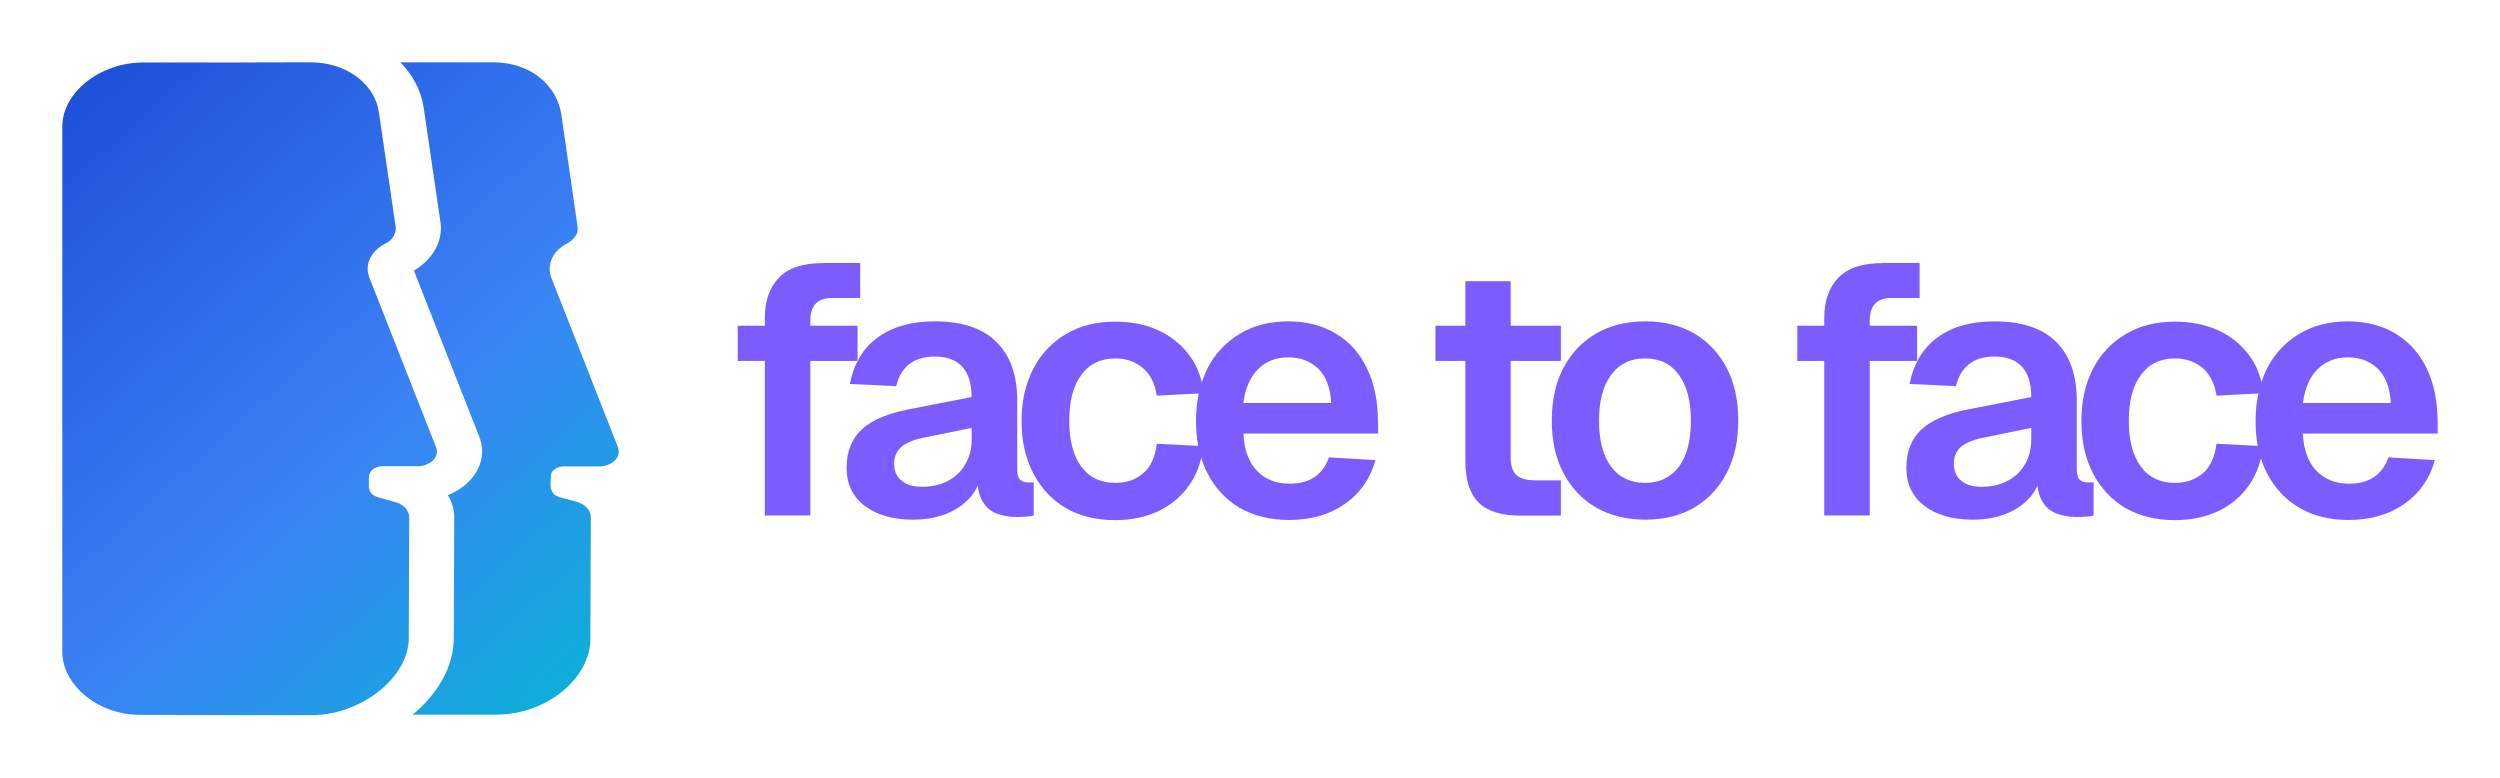
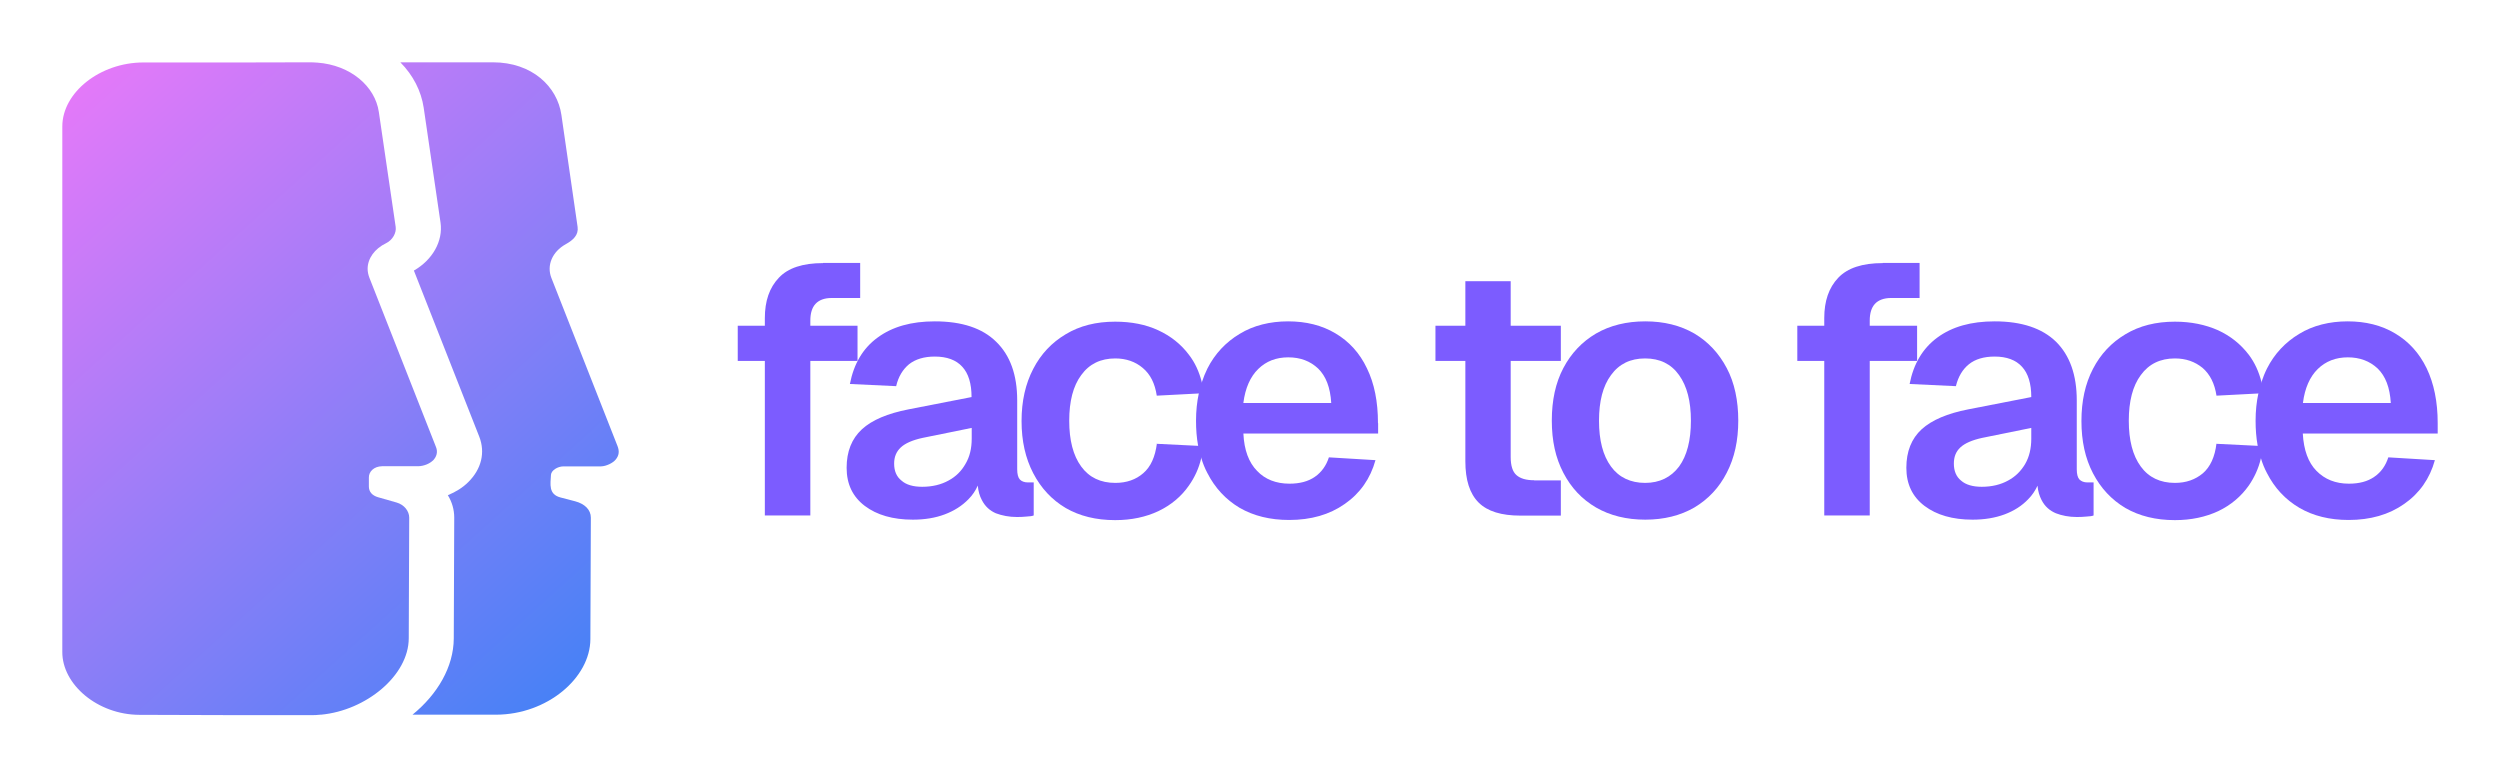
<svg xmlns="http://www.w3.org/2000/svg" id="Calque_1" data-name="Calque 1" viewBox="32.69 57.7 160.49 49.91">
  <defs>
    <linearGradient id="logoGradient" gradientUnits="userSpaceOnUse" x1="37" y1="62" x2="74" y2="103">
-       <stop offset="0%" stop-color="#1d4ed8" />
-       <stop offset="55%" stop-color="#3b82f6" />
-       <stop offset="100%" stop-color="#06b6d4" />
+       <stop offset="0%" stop-color="#e879f9" />
+       <stop offset="100%" stop-color="#3b82f6" />
    </linearGradient>
    <style>
      .cls-1 {
        fill: #7c5cff;
      }
      .cls-2 {
        fill: url(#logoGradient);
      }
    </style>
  </defs>
  <g>
    <path class="cls-1" d="M80.05,78.61v2.26h7.69v-2.26h-7.69ZM85.52,74.59c-1.29,0-2.24.31-2.83.94-.61.64-.9,1.5-.9,2.59v12.67h2.92v-12.51c0-.47.11-.83.33-1.07.22-.24.56-.38,1.04-.38h1.83v-2.25h-2.38Z" />
    <path class="cls-1" d="M98.68,88.67c-.23,0-.41-.07-.52-.19-.11-.12-.17-.34-.17-.66v-4.42c0-1.63-.45-2.89-1.35-3.76-.88-.87-2.19-1.31-3.94-1.31-1.5,0-2.72.34-3.67,1.04-.95.69-1.53,1.69-1.78,2.98l2.97.14c.14-.61.43-1.08.83-1.41.41-.32.96-.49,1.65-.49.78,0,1.37.22,1.76.65.4.43.6,1.08.6,1.95l-4.05.79c-1.33.26-2.34.68-2.99,1.28s-.98,1.42-.98,2.47.39,1.86,1.17,2.45c.77.58,1.8.88,3.08.88.76,0,1.44-.11,2.05-.34s1.11-.55,1.52-.97c.26-.26.46-.56.6-.88.03.36.12.67.26.93.21.41.51.68.9.85.4.15.85.24,1.36.24.21,0,.42-.01.62-.03.21-.01.35-.03.45-.07v-2.12h-.39ZM95.07,85.86c0,.63-.13,1.17-.4,1.62-.25.45-.62.82-1.09,1.07-.47.26-1.04.4-1.69.4-.58,0-1.03-.13-1.33-.4-.32-.25-.47-.62-.47-1.09,0-.43.14-.77.43-1.04.28-.26.75-.47,1.4-.61l3.15-.64v.68Z" />
    <path class="cls-1" d="M106.96,86.16c-.11.87-.4,1.51-.88,1.92-.47.41-1.07.62-1.79.62-.95,0-1.68-.35-2.19-1.05-.52-.71-.77-1.69-.77-2.94s.25-2.23.77-2.93c.52-.72,1.25-1.07,2.19-1.07.69,0,1.29.21,1.76.61.49.41.78.99.9,1.78l2.69-.14.32-.02c-.03-.24-.08-.47-.12-.71-.17-.67-.44-1.26-.83-1.76-.51-.68-1.17-1.2-1.97-1.57s-1.72-.55-2.76-.55c-1.22,0-2.27.26-3.18.81-.89.53-1.59,1.27-2.08,2.22-.5.96-.75,2.07-.75,3.35s.25,2.39.75,3.35c.5.96,1.19,1.7,2.08,2.23.9.52,1.95.78,3.18.78,1.05,0,1.97-.2,2.78-.58.81-.39,1.47-.94,1.96-1.65.36-.51.63-1.09.78-1.73.07-.25.12-.53.15-.81h-.36s-2.65-.13-2.65-.13Z" />
    <path class="cls-1" d="M121.15,84.86c0-1.37-.23-2.54-.71-3.52-.46-.97-1.14-1.72-2.02-2.24-.87-.52-1.89-.77-3.04-.77s-2.23.26-3.12.81c-.88.53-1.58,1.27-2.06,2.22-.14.28-.25.56-.35.86-.08.23-.14.47-.2.73-.12.55-.18,1.14-.18,1.76,0,.56.04,1.08.13,1.58.06.29.12.55.21.82.1.34.23.66.39.96.49.96,1.18,1.7,2.07,2.23.9.52,1.96.78,3.18.78,1.4,0,2.59-.34,3.57-1.03.98-.68,1.64-1.62,1.97-2.81l-2.99-.18c-.17.53-.47.95-.9,1.25s-.98.44-1.63.44c-.87,0-1.57-.28-2.08-.82-.53-.54-.83-1.33-.88-2.4h8.65v-.66ZM112.51,83.56c.12-.94.44-1.67.95-2.17.51-.5,1.15-.75,1.93-.75s1.41.24,1.92.72c.5.49.78,1.21.84,2.21h-5.64Z" />
    <path class="cls-1" d="M124.84,78.61v2.26h8.05v-2.26h-8.05ZM131.18,88.53c-.52,0-.89-.11-1.14-.33-.25-.22-.37-.61-.37-1.17v-11.28h-2.91v11.56c0,1.2.28,2.08.85,2.65s1.47.84,2.68.84h2.6v-2.26h-1.71Z" />
    <path class="cls-1" d="M143.54,81.33c-.5-.95-1.19-1.69-2.08-2.22-.9-.52-1.95-.78-3.15-.78s-2.26.26-3.16.78c-.9.53-1.6,1.27-2.1,2.22-.5.95-.74,2.07-.74,3.37s.24,2.39.74,3.35c.5.96,1.19,1.7,2.1,2.23.9.52,1.96.78,3.16.78s2.25-.26,3.15-.78c.89-.53,1.59-1.27,2.08-2.23.5-.96.74-2.07.74-3.35s-.24-2.43-.74-3.37ZM140.48,87.65c-.52.69-1.25,1.05-2.18,1.05s-1.68-.35-2.19-1.05c-.52-.71-.77-1.69-.77-2.94s.25-2.23.77-2.93c.52-.72,1.25-1.07,2.19-1.07s1.67.35,2.18,1.07c.51.71.76,1.68.76,2.93s-.25,2.24-.76,2.94Z" />
    <path class="cls-1" d="M148.07,78.61v2.26h7.69v-2.26h-7.69ZM153.55,74.59c-1.3,0-2.25.31-2.85.94-.61.64-.9,1.5-.9,2.59v12.67h2.92v-12.51c0-.47.11-.83.33-1.07.22-.24.57-.38,1.04-.38h1.83v-2.25h-2.37Z" />
    <path class="cls-1" d="M166.7,88.67c-.23,0-.4-.07-.52-.19-.11-.12-.17-.34-.17-.66v-4.42c0-1.63-.45-2.89-1.33-3.76-.89-.87-2.21-1.31-3.94-1.31-1.51,0-2.73.34-3.68,1.04-.94.69-1.53,1.69-1.78,2.98l2.97.14c.15-.61.43-1.08.84-1.41.4-.32.95-.49,1.65-.49.77,0,1.36.22,1.75.65.4.43.6,1.08.6,1.95l-4.05.79c-1.33.26-2.33.68-2.99,1.28-.65.6-.98,1.42-.98,2.47s.39,1.86,1.17,2.45c.77.58,1.8.88,3.08.88.76,0,1.44-.11,2.06-.34.61-.23,1.11-.55,1.51-.97.26-.26.45-.55.6-.87.03.36.13.67.26.92.21.41.52.68.92.85.39.15.84.24,1.35.24.21,0,.42-.01.63-.03.2-.01.35-.03.44-.07v-2.12h-.39ZM163.09,85.86c0,.63-.13,1.17-.39,1.62-.26.45-.63.82-1.1,1.07-.47.26-1.04.4-1.69.4-.57,0-1.03-.13-1.33-.4-.31-.25-.46-.62-.46-1.09,0-.43.13-.77.42-1.04.28-.26.75-.47,1.4-.61l3.15-.64v.68Z" />
    <path class="cls-1" d="M174.98,86.16c-.1.87-.4,1.51-.87,1.92-.49.41-1.08.62-1.8.62-.94,0-1.68-.35-2.19-1.05-.52-.71-.77-1.69-.77-2.94s.25-2.23.77-2.93c.52-.72,1.26-1.07,2.19-1.07.71,0,1.29.21,1.78.61.47.41.77.99.89,1.78l2.69-.14.32-.02c-.03-.24-.08-.47-.12-.71-.17-.67-.44-1.26-.82-1.76-.52-.68-1.17-1.2-1.97-1.57-.82-.36-1.73-.55-2.77-.55-1.21,0-2.27.26-3.18.81-.89.53-1.59,1.27-2.08,2.22-.5.96-.74,2.07-.74,3.35s.24,2.39.74,3.35c.5.96,1.19,1.7,2.08,2.23.9.52,1.96.78,3.18.78,1.05,0,1.97-.2,2.79-.58.81-.39,1.46-.94,1.96-1.65.35-.51.62-1.09.77-1.73.07-.25.12-.53.15-.81h-.36s-2.65-.13-2.65-.13Z" />
    <path class="cls-1" d="M189.18,84.86c0-1.37-.24-2.54-.71-3.52-.47-.97-1.15-1.72-2.03-2.24-.87-.52-1.89-.77-3.04-.77s-2.23.26-3.12.81c-.88.53-1.58,1.27-2.06,2.22-.14.28-.25.56-.35.86-.08.23-.14.47-.2.73-.12.55-.18,1.14-.18,1.76,0,.56.04,1.08.13,1.58.06.29.12.55.21.82.1.34.23.66.39.96.49.96,1.18,1.7,2.08,2.23.89.52,1.95.78,3.16.78,1.4,0,2.59-.34,3.57-1.03.98-.68,1.64-1.62,1.97-2.81l-2.99-.18c-.17.53-.46.95-.9,1.25-.43.3-.97.44-1.63.44-.86,0-1.55-.28-2.08-.82s-.82-1.33-.88-2.4h8.66v-.66ZM180.53,83.56c.12-.94.44-1.67.95-2.17.51-.5,1.16-.75,1.93-.75s1.41.24,1.92.72c.5.49.78,1.21.84,2.21h-5.64Z" />
  </g>
  <g>
    <path class="cls-2" d="M72.33,86.33l-4.24-10.78c-.32-.8.04-1.69.93-2.18.47-.26.82-.59.75-1.1l-1.04-7.19c-.26-1.82-1.88-3.38-4.4-3.38h-5.94c.82.83,1.34,1.84,1.5,2.92l1.08,7.37c.17,1.19-.51,2.39-1.71,3.08l4.2,10.67c.39,1.01.14,2.07-.71,2.91-.35.35-.8.63-1.31.84.27.44.41.93.41,1.44l-.03,7.76c-.01,1.82-1.04,3.58-2.65,4.89h5.37c3.28-.01,6.04-2.36,6.05-4.85l.03-7.8c0-.51-.4-.89-1.01-1.05l-.92-.24c-.81-.2-.66-.87-.63-1.46.02-.29.44-.54.8-.54h2.41c.36-.01.77-.23.93-.42.24-.28.26-.56.13-.89Z" />
    <path class="cls-2" d="M60.47,87.27c-.18.18-.56.36-.95.36h-2.3c-.53.01-.86.35-.85.73v.57c0,.34.21.58.59.69l1.19.34c.49.14.81.55.81.97l-.03,7.75c-.01,2.39-2.74,4.63-5.63,4.9-.02,0-.03,0-.05,0-.18.02-.35.03-.53.03h-2.83s-1.79,0-1.79,0l-6.46-.02c-2.69-.01-4.96-1.95-4.95-4.04v-33.73c0-2.19,2.43-4.11,5.2-4.11h6.33s4.4-.01,4.4-.01c.14,0,.28.01.42.02h.02c2.14.16,3.71,1.52,3.95,3.17l1.08,7.37c.06.39-.2.85-.61,1.05-.75.36-1.19.99-1.19,1.65,0,.18.04.37.11.56l4.28,10.88c.13.32.04.63-.21.88Z" />
  </g>
</svg>
